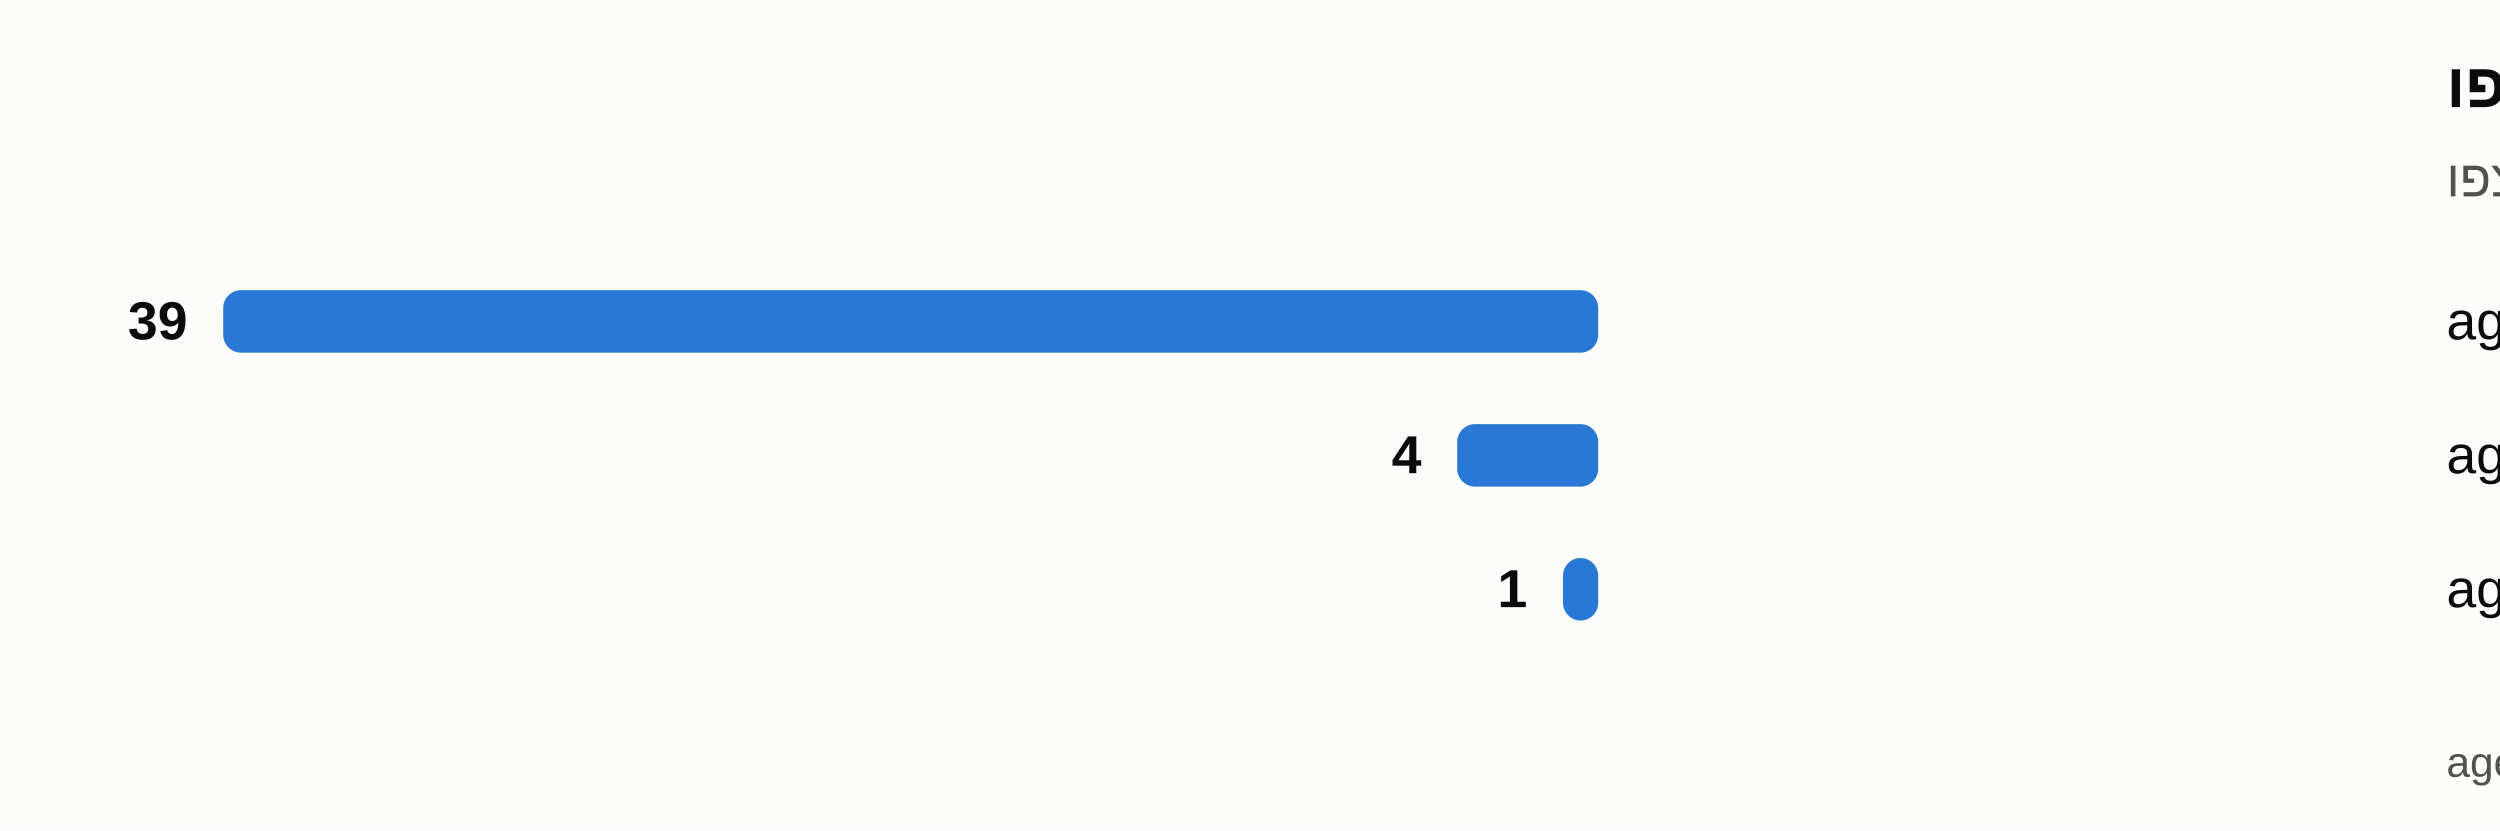
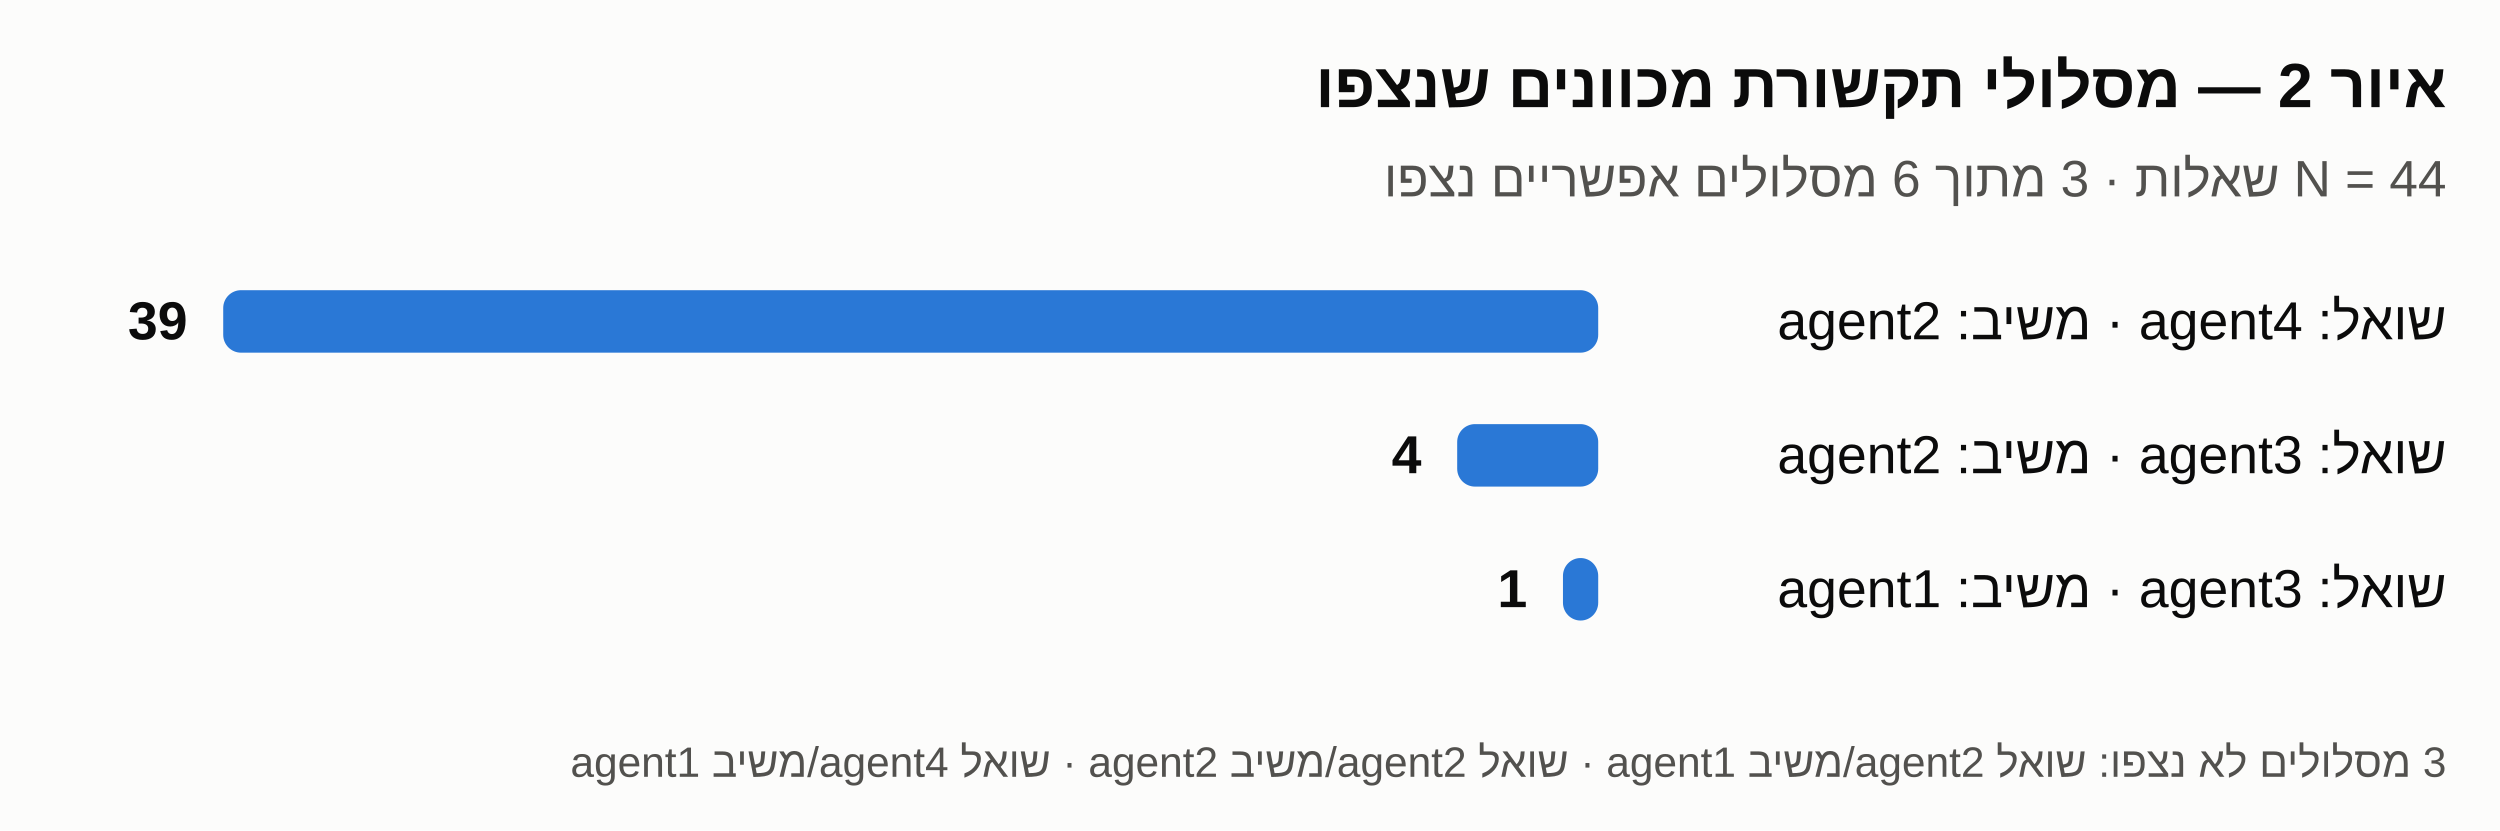
<svg xmlns="http://www.w3.org/2000/svg" viewBox="0 0 560 186" width="560" height="186" font-family="Segoe UI,Arial,sans-serif">
  <rect width="560" height="186" fill="#fcfcfb" />
-   <text x="548" y="24" text-anchor="end" font-size="14" font-weight="600" fill="#0b0b0b" direction="rtl">איור 2 — מסלולי תקשורת מכוונים שנצפו</text>
-   <text x="548" y="44" text-anchor="end" font-size="11.5" fill="#52514e" direction="rtl">N = 44 שאלות · 3 מתוך 6 מסלולים אפשריים נצפו</text>
-   <text x="548" y="76" text-anchor="end" font-size="12" fill="#0b0b0b" direction="rtl">שואל: agent4 · משיב: agent2</text>
+   <text x="548" y="24" text-anchor="start" font-size="14" font-weight="600" fill="#0b0b0b" direction="rtl">איור 2 — מסלולי תקשורת מכוונים שנצפו</text>
+   <text x="548" y="44" text-anchor="start" font-size="11.5" fill="#52514e" direction="rtl">N = 44 שאלות · 3 מתוך 6 מסלולים אפשריים נצפו</text>
+   <text x="548" y="76" text-anchor="start" font-size="12" fill="#0b0b0b" direction="rtl">שואל: agent4 · משיב: agent2</text>
  <rect x="50.0" y="65" width="308.0" height="14" rx="4" fill="#2a78d6" />
  <text x="42.0" y="76" text-anchor="end" font-size="12" font-weight="600" fill="#0b0b0b">39</text>
-   <text x="548" y="106" text-anchor="end" font-size="12" fill="#0b0b0b" direction="rtl">שואל: agent3 · משיב: agent2</text>
+   <text x="548" y="106" text-anchor="start" font-size="12" fill="#0b0b0b" direction="rtl">שואל: agent3 · משיב: agent2</text>
  <rect x="326.41" y="95" width="31.59" height="14" rx="4" fill="#2a78d6" />
  <text x="318.41" y="106" text-anchor="end" font-size="12" font-weight="600" fill="#0b0b0b">4</text>
-   <text x="548" y="136" text-anchor="end" font-size="12" fill="#0b0b0b" direction="rtl">שואל: agent3 · משיב: agent1</text>
+   <text x="548" y="136" text-anchor="start" font-size="12" fill="#0b0b0b" direction="rtl">שואל: agent3 · משיב: agent1</text>
  <rect x="350.103" y="125" width="7.897" height="14" rx="4" fill="#2a78d6" />
  <text x="342.103" y="136" text-anchor="end" font-size="12" font-weight="600" fill="#0b0b0b">1</text>
-   <text x="548" y="174" text-anchor="end" font-size="9.5" fill="#52514e" direction="rtl">3 מסלולים לא נצפו: שואל agent2/משיב agent1 · שואל agent2/משיב agent2 · שואל agent4/משיב agent1</text>
+   <text x="548" y="174" text-anchor="start" font-size="9.5" fill="#52514e" direction="rtl">3 מסלולים לא נצפו: שואל agent2/משיב agent1 · שואל agent2/משיב agent2 · שואל agent4/משיב agent1</text>
</svg>
